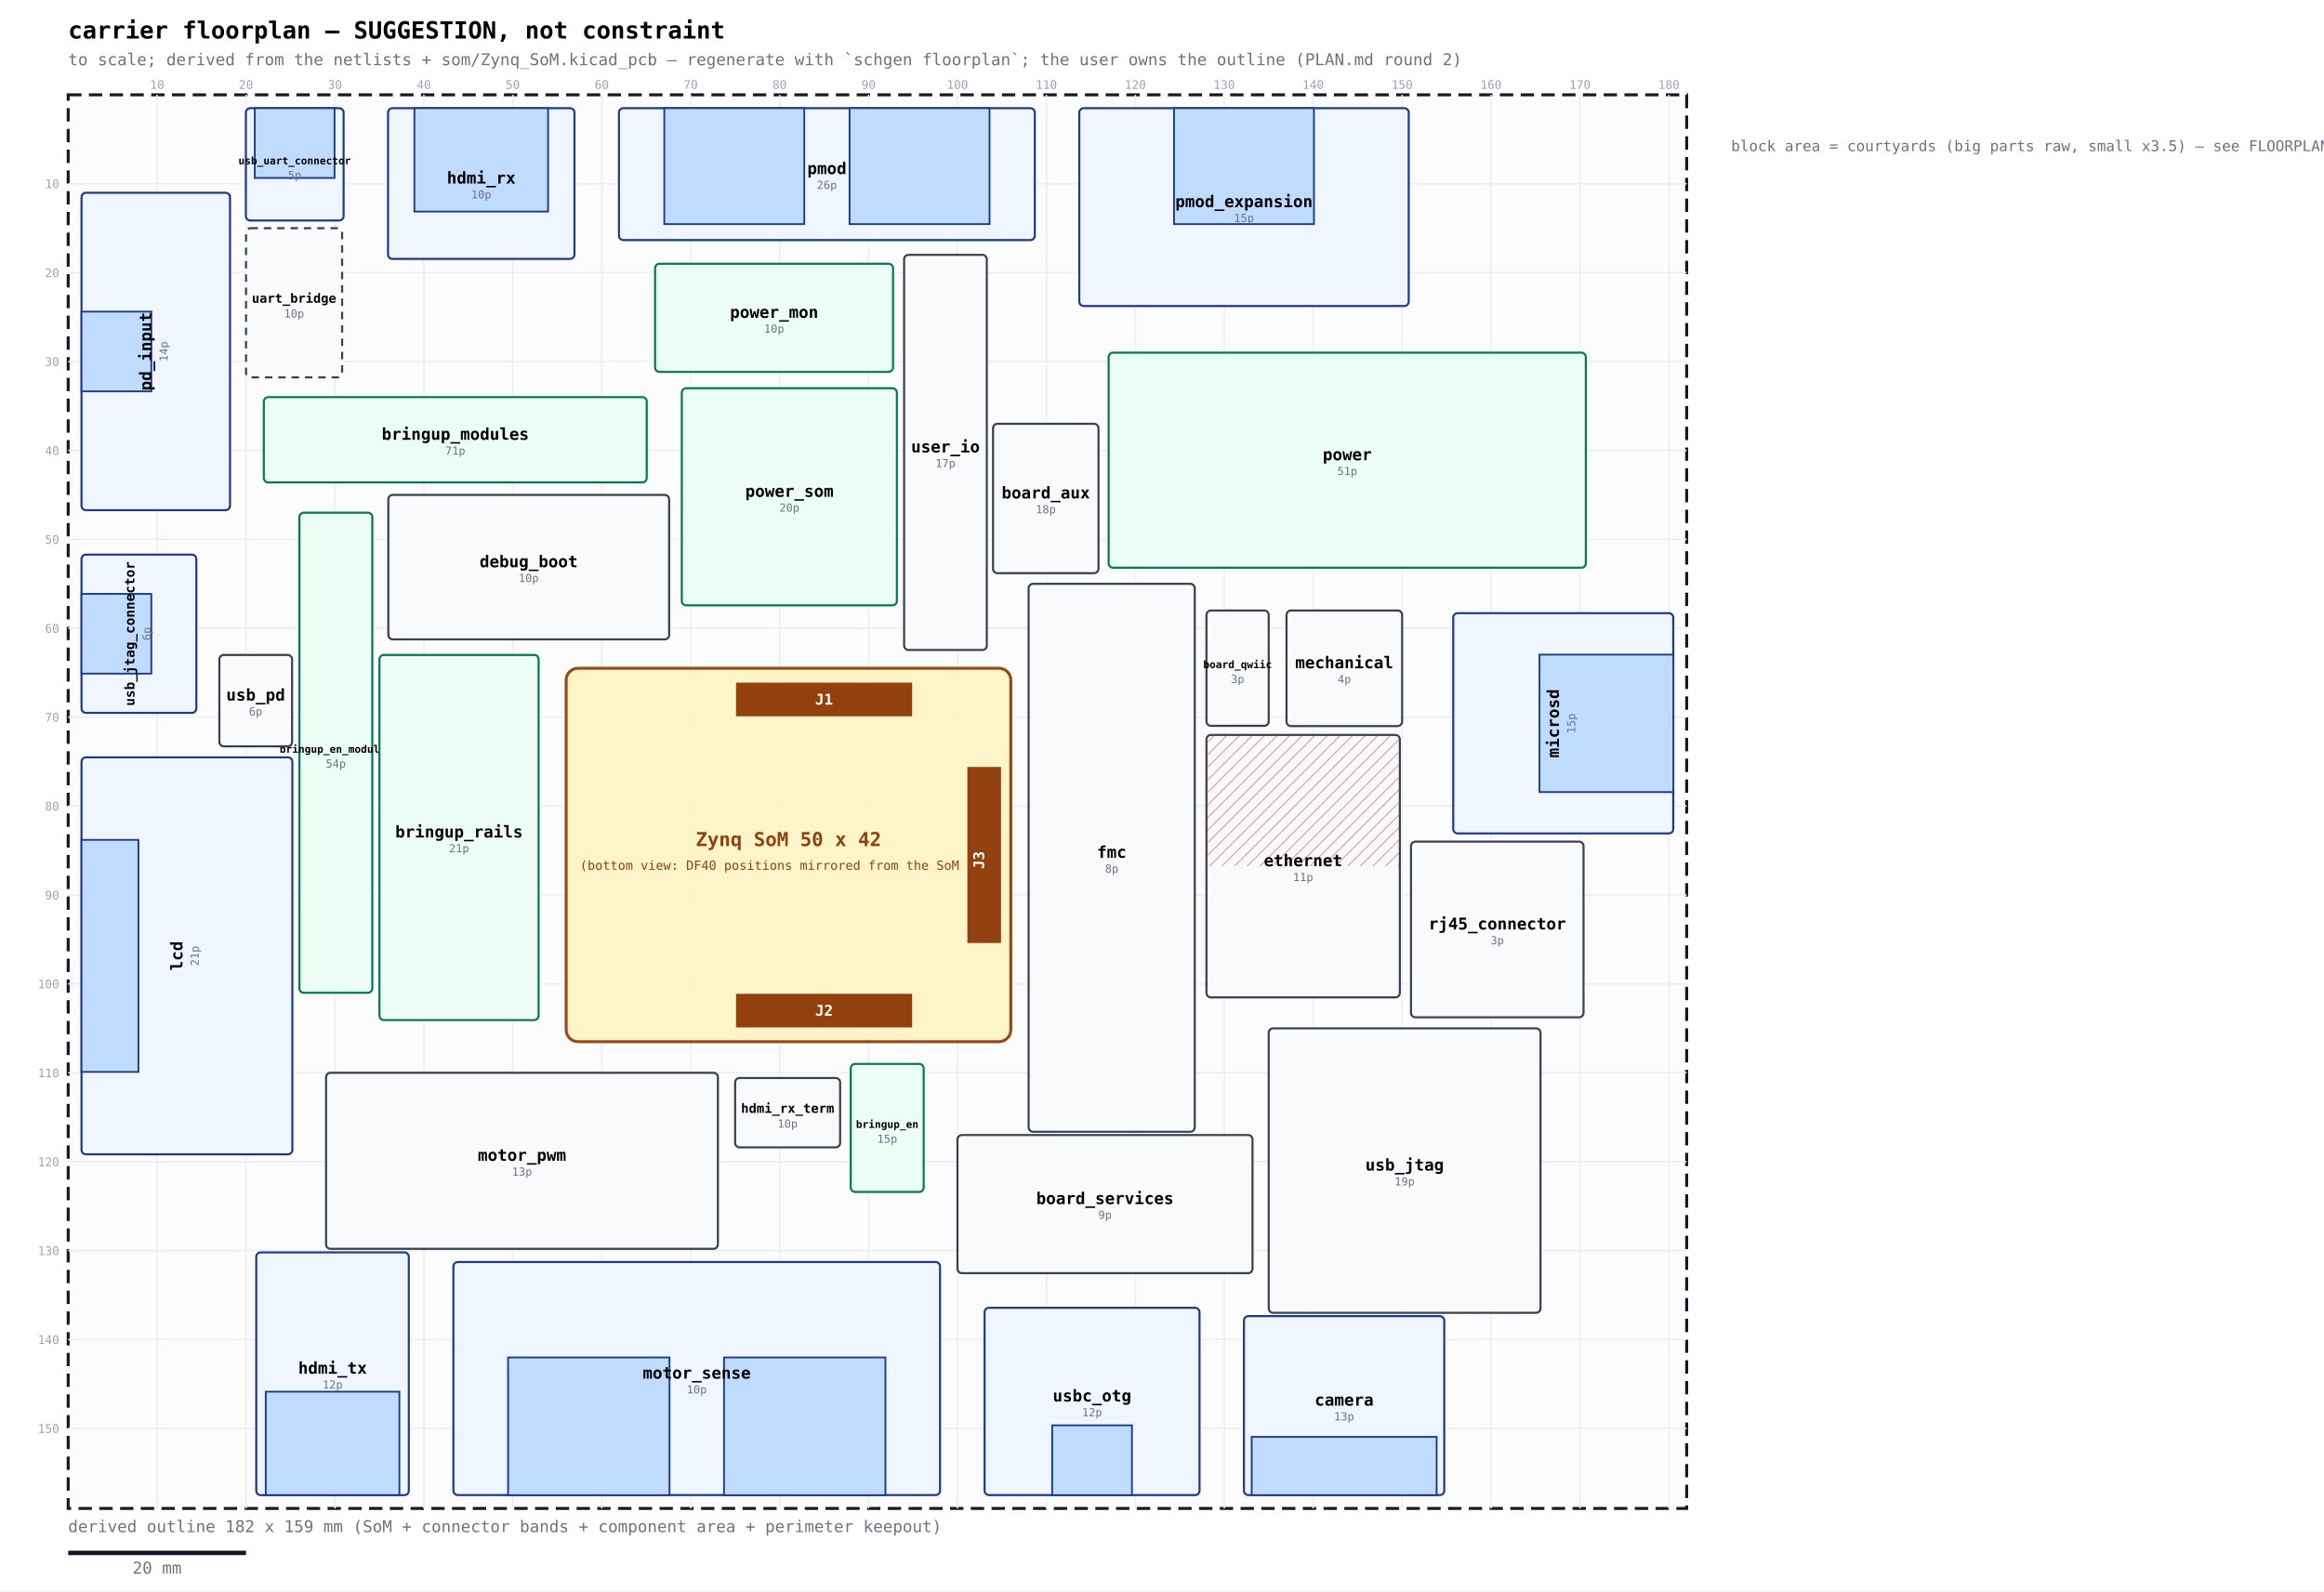
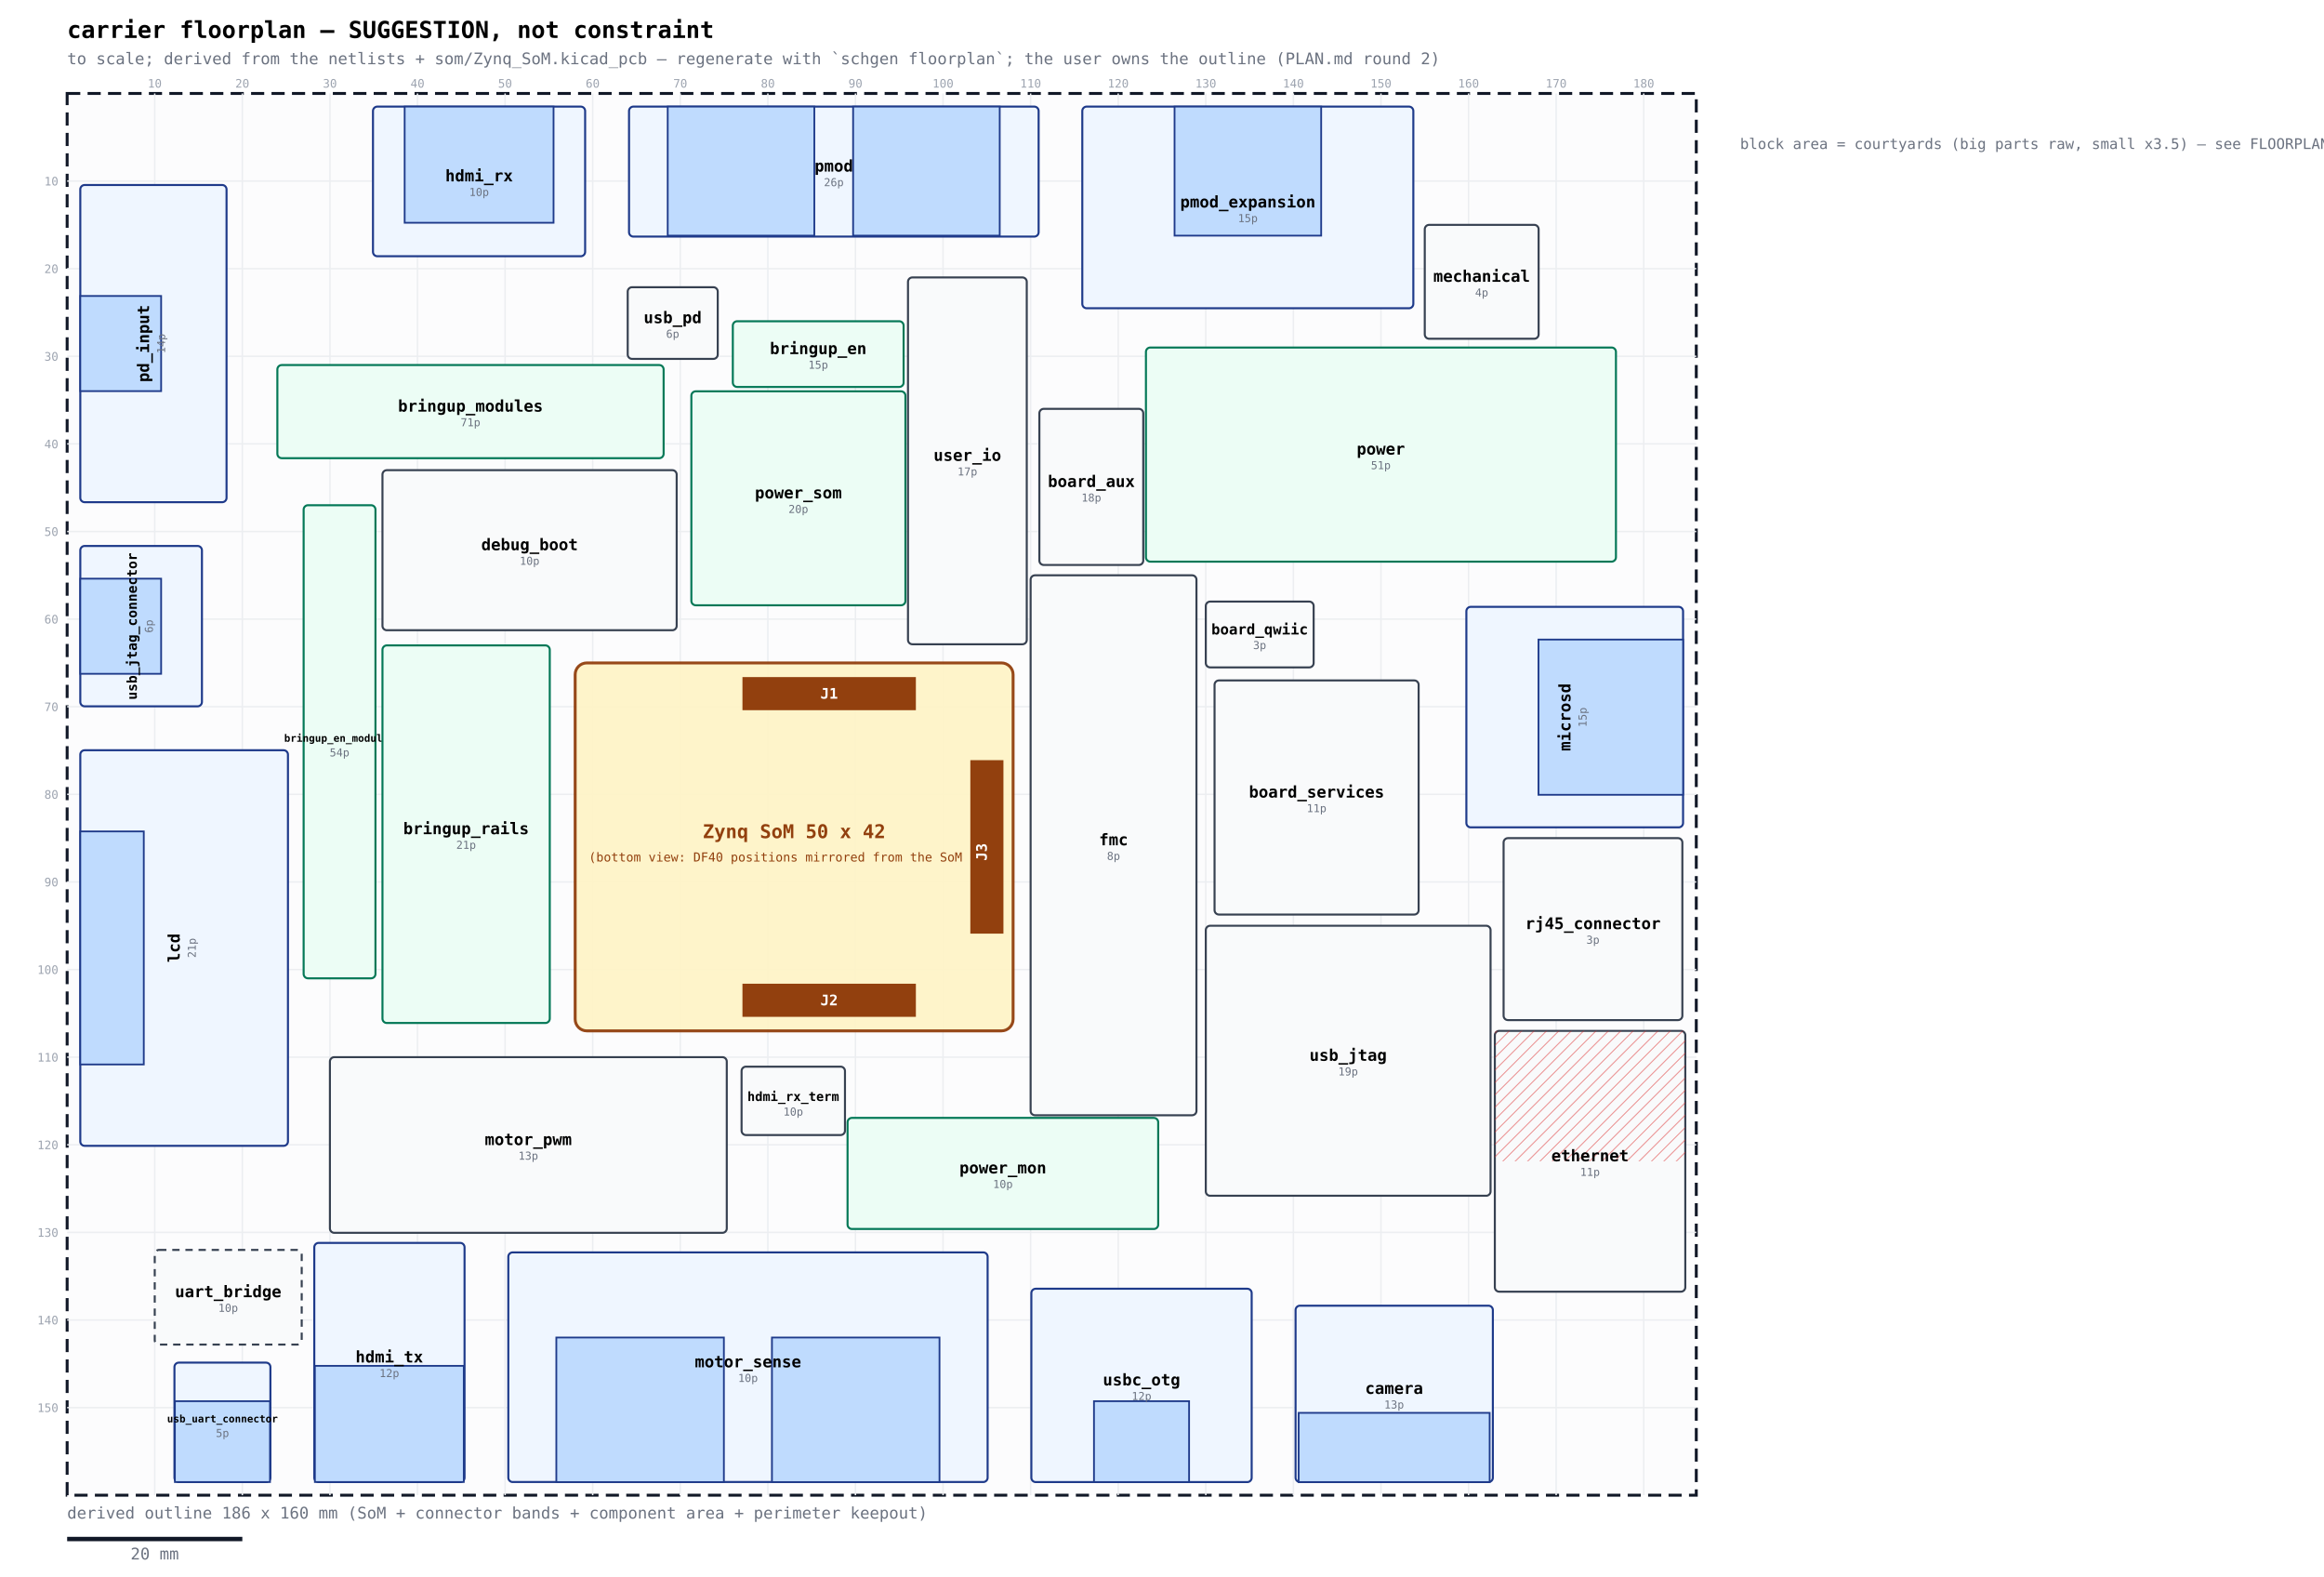
- <svg xmlns="http://www.w3.org/2000/svg" viewBox="0 0 1568 1074" font-family="ui-monospace, SFMono-Regular, Menlo, monospace" font-size="11">
+ <svg xmlns="http://www.w3.org/2000/svg" viewBox="0 0 1592 1080" font-family="ui-monospace, SFMono-Regular, Menlo, monospace" font-size="11">
  <defs>
    <pattern id="keepout" width="6" height="6" patternUnits="userSpaceOnUse" patternTransform="rotate(45)">
      <line x1="0" y1="0" x2="0" y2="6" stroke="#dc2626" stroke-width="1.2" />
    </pattern>
  </defs>
-   <rect width="1568" height="1074" fill="white" />
+   <rect width="1592" height="1080" fill="white" />
  <text x="46.0" y="26" font-size="16" font-weight="bold">carrier floorplan — SUGGESTION, not constraint</text>
  <text x="46.0" y="44" fill="#6b7280">to scale; derived from the netlists + som/Zynq_SoM.kicad_pcb — regenerate with `schgen floorplan`; the user owns the outline (PLAN.md round 2)</text>
-   <rect x="46.0" y="64.0" width="1092" height="954" fill="#fcfcfd" stroke="#111827" stroke-width="2" stroke-dasharray="9,5" />
-   <line x1="106.0" y1="64.0" x2="106.0" y2="1018.0" stroke="#eceef1" stroke-width="1" />
+   <rect x="46.0" y="64.0" width="1116" height="960" fill="#fcfcfd" stroke="#111827" stroke-width="2" stroke-dasharray="9,5" />
+   <line x1="106.0" y1="64.0" x2="106.0" y2="1024.0" stroke="#eceef1" stroke-width="1" />
  <text x="106.0" y="60.0" fill="#9ca3af" font-size="8" text-anchor="middle">10</text>
-   <line x1="166.0" y1="64.0" x2="166.0" y2="1018.0" stroke="#eceef1" stroke-width="1" />
+   <line x1="166.0" y1="64.0" x2="166.0" y2="1024.0" stroke="#eceef1" stroke-width="1" />
  <text x="166.0" y="60.0" fill="#9ca3af" font-size="8" text-anchor="middle">20</text>
-   <line x1="226.0" y1="64.0" x2="226.0" y2="1018.0" stroke="#eceef1" stroke-width="1" />
+   <line x1="226.0" y1="64.0" x2="226.0" y2="1024.0" stroke="#eceef1" stroke-width="1" />
  <text x="226.0" y="60.0" fill="#9ca3af" font-size="8" text-anchor="middle">30</text>
-   <line x1="286.0" y1="64.0" x2="286.0" y2="1018.0" stroke="#eceef1" stroke-width="1" />
+   <line x1="286.0" y1="64.0" x2="286.0" y2="1024.0" stroke="#eceef1" stroke-width="1" />
  <text x="286.0" y="60.0" fill="#9ca3af" font-size="8" text-anchor="middle">40</text>
-   <line x1="346.0" y1="64.0" x2="346.0" y2="1018.0" stroke="#eceef1" stroke-width="1" />
+   <line x1="346.0" y1="64.0" x2="346.0" y2="1024.0" stroke="#eceef1" stroke-width="1" />
  <text x="346.0" y="60.0" fill="#9ca3af" font-size="8" text-anchor="middle">50</text>
-   <line x1="406.0" y1="64.0" x2="406.0" y2="1018.0" stroke="#eceef1" stroke-width="1" />
+   <line x1="406.0" y1="64.0" x2="406.0" y2="1024.0" stroke="#eceef1" stroke-width="1" />
  <text x="406.0" y="60.0" fill="#9ca3af" font-size="8" text-anchor="middle">60</text>
-   <line x1="466.0" y1="64.0" x2="466.0" y2="1018.0" stroke="#eceef1" stroke-width="1" />
+   <line x1="466.0" y1="64.0" x2="466.0" y2="1024.0" stroke="#eceef1" stroke-width="1" />
  <text x="466.0" y="60.0" fill="#9ca3af" font-size="8" text-anchor="middle">70</text>
-   <line x1="526.0" y1="64.0" x2="526.0" y2="1018.0" stroke="#eceef1" stroke-width="1" />
+   <line x1="526.0" y1="64.0" x2="526.0" y2="1024.0" stroke="#eceef1" stroke-width="1" />
  <text x="526.0" y="60.0" fill="#9ca3af" font-size="8" text-anchor="middle">80</text>
-   <line x1="586.0" y1="64.0" x2="586.0" y2="1018.0" stroke="#eceef1" stroke-width="1" />
+   <line x1="586.0" y1="64.0" x2="586.0" y2="1024.0" stroke="#eceef1" stroke-width="1" />
  <text x="586.0" y="60.0" fill="#9ca3af" font-size="8" text-anchor="middle">90</text>
-   <line x1="646.0" y1="64.0" x2="646.0" y2="1018.0" stroke="#eceef1" stroke-width="1" />
+   <line x1="646.0" y1="64.0" x2="646.0" y2="1024.0" stroke="#eceef1" stroke-width="1" />
  <text x="646.0" y="60.0" fill="#9ca3af" font-size="8" text-anchor="middle">100</text>
-   <line x1="706.0" y1="64.0" x2="706.0" y2="1018.0" stroke="#eceef1" stroke-width="1" />
+   <line x1="706.0" y1="64.0" x2="706.0" y2="1024.0" stroke="#eceef1" stroke-width="1" />
  <text x="706.0" y="60.0" fill="#9ca3af" font-size="8" text-anchor="middle">110</text>
-   <line x1="766.0" y1="64.0" x2="766.0" y2="1018.0" stroke="#eceef1" stroke-width="1" />
+   <line x1="766.0" y1="64.0" x2="766.0" y2="1024.0" stroke="#eceef1" stroke-width="1" />
  <text x="766.0" y="60.0" fill="#9ca3af" font-size="8" text-anchor="middle">120</text>
-   <line x1="826.0" y1="64.0" x2="826.0" y2="1018.0" stroke="#eceef1" stroke-width="1" />
+   <line x1="826.0" y1="64.0" x2="826.0" y2="1024.0" stroke="#eceef1" stroke-width="1" />
  <text x="826.0" y="60.0" fill="#9ca3af" font-size="8" text-anchor="middle">130</text>
-   <line x1="886.0" y1="64.0" x2="886.0" y2="1018.0" stroke="#eceef1" stroke-width="1" />
+   <line x1="886.0" y1="64.0" x2="886.0" y2="1024.0" stroke="#eceef1" stroke-width="1" />
  <text x="886.0" y="60.0" fill="#9ca3af" font-size="8" text-anchor="middle">140</text>
-   <line x1="946.0" y1="64.0" x2="946.0" y2="1018.0" stroke="#eceef1" stroke-width="1" />
+   <line x1="946.0" y1="64.0" x2="946.0" y2="1024.0" stroke="#eceef1" stroke-width="1" />
  <text x="946.0" y="60.0" fill="#9ca3af" font-size="8" text-anchor="middle">150</text>
-   <line x1="1006.0" y1="64.0" x2="1006.0" y2="1018.0" stroke="#eceef1" stroke-width="1" />
+   <line x1="1006.0" y1="64.0" x2="1006.0" y2="1024.0" stroke="#eceef1" stroke-width="1" />
  <text x="1006.0" y="60.0" fill="#9ca3af" font-size="8" text-anchor="middle">160</text>
-   <line x1="1066.0" y1="64.0" x2="1066.0" y2="1018.0" stroke="#eceef1" stroke-width="1" />
+   <line x1="1066.0" y1="64.0" x2="1066.0" y2="1024.0" stroke="#eceef1" stroke-width="1" />
  <text x="1066.0" y="60.0" fill="#9ca3af" font-size="8" text-anchor="middle">170</text>
-   <line x1="1126.0" y1="64.0" x2="1126.0" y2="1018.0" stroke="#eceef1" stroke-width="1" />
+   <line x1="1126.0" y1="64.0" x2="1126.0" y2="1024.0" stroke="#eceef1" stroke-width="1" />
  <text x="1126.0" y="60.0" fill="#9ca3af" font-size="8" text-anchor="middle">180</text>
-   <line x1="46.0" y1="124.0" x2="1138.0" y2="124.0" stroke="#eceef1" stroke-width="1" />
+   <line x1="46.0" y1="124.0" x2="1162.0" y2="124.0" stroke="#eceef1" stroke-width="1" />
  <text x="40.0" y="127.0" fill="#9ca3af" font-size="8" text-anchor="end">10</text>
-   <line x1="46.0" y1="184.0" x2="1138.0" y2="184.0" stroke="#eceef1" stroke-width="1" />
+   <line x1="46.0" y1="184.0" x2="1162.0" y2="184.0" stroke="#eceef1" stroke-width="1" />
  <text x="40.0" y="187.0" fill="#9ca3af" font-size="8" text-anchor="end">20</text>
-   <line x1="46.0" y1="244.0" x2="1138.0" y2="244.0" stroke="#eceef1" stroke-width="1" />
+   <line x1="46.0" y1="244.0" x2="1162.0" y2="244.0" stroke="#eceef1" stroke-width="1" />
  <text x="40.0" y="247.0" fill="#9ca3af" font-size="8" text-anchor="end">30</text>
-   <line x1="46.0" y1="304.0" x2="1138.0" y2="304.0" stroke="#eceef1" stroke-width="1" />
+   <line x1="46.0" y1="304.0" x2="1162.0" y2="304.0" stroke="#eceef1" stroke-width="1" />
  <text x="40.0" y="307.0" fill="#9ca3af" font-size="8" text-anchor="end">40</text>
-   <line x1="46.0" y1="364.0" x2="1138.0" y2="364.0" stroke="#eceef1" stroke-width="1" />
+   <line x1="46.0" y1="364.0" x2="1162.0" y2="364.0" stroke="#eceef1" stroke-width="1" />
  <text x="40.0" y="367.0" fill="#9ca3af" font-size="8" text-anchor="end">50</text>
-   <line x1="46.0" y1="424.0" x2="1138.0" y2="424.0" stroke="#eceef1" stroke-width="1" />
+   <line x1="46.0" y1="424.0" x2="1162.0" y2="424.0" stroke="#eceef1" stroke-width="1" />
  <text x="40.0" y="427.0" fill="#9ca3af" font-size="8" text-anchor="end">60</text>
-   <line x1="46.0" y1="484.0" x2="1138.0" y2="484.0" stroke="#eceef1" stroke-width="1" />
+   <line x1="46.0" y1="484.0" x2="1162.0" y2="484.0" stroke="#eceef1" stroke-width="1" />
  <text x="40.0" y="487.0" fill="#9ca3af" font-size="8" text-anchor="end">70</text>
-   <line x1="46.0" y1="544.0" x2="1138.0" y2="544.0" stroke="#eceef1" stroke-width="1" />
+   <line x1="46.0" y1="544.0" x2="1162.0" y2="544.0" stroke="#eceef1" stroke-width="1" />
  <text x="40.0" y="547.0" fill="#9ca3af" font-size="8" text-anchor="end">80</text>
-   <line x1="46.0" y1="604.0" x2="1138.0" y2="604.0" stroke="#eceef1" stroke-width="1" />
+   <line x1="46.0" y1="604.0" x2="1162.0" y2="604.0" stroke="#eceef1" stroke-width="1" />
  <text x="40.0" y="607.0" fill="#9ca3af" font-size="8" text-anchor="end">90</text>
-   <line x1="46.0" y1="664.0" x2="1138.0" y2="664.0" stroke="#eceef1" stroke-width="1" />
+   <line x1="46.0" y1="664.0" x2="1162.0" y2="664.0" stroke="#eceef1" stroke-width="1" />
  <text x="40.0" y="667.0" fill="#9ca3af" font-size="8" text-anchor="end">100</text>
-   <line x1="46.0" y1="724.0" x2="1138.0" y2="724.0" stroke="#eceef1" stroke-width="1" />
+   <line x1="46.0" y1="724.0" x2="1162.0" y2="724.0" stroke="#eceef1" stroke-width="1" />
  <text x="40.0" y="727.0" fill="#9ca3af" font-size="8" text-anchor="end">110</text>
-   <line x1="46.0" y1="784.0" x2="1138.0" y2="784.0" stroke="#eceef1" stroke-width="1" />
+   <line x1="46.0" y1="784.0" x2="1162.0" y2="784.0" stroke="#eceef1" stroke-width="1" />
  <text x="40.0" y="787.0" fill="#9ca3af" font-size="8" text-anchor="end">120</text>
-   <line x1="46.0" y1="844.0" x2="1138.0" y2="844.0" stroke="#eceef1" stroke-width="1" />
+   <line x1="46.0" y1="844.0" x2="1162.0" y2="844.0" stroke="#eceef1" stroke-width="1" />
  <text x="40.0" y="847.0" fill="#9ca3af" font-size="8" text-anchor="end">130</text>
-   <line x1="46.0" y1="904.0" x2="1138.0" y2="904.0" stroke="#eceef1" stroke-width="1" />
+   <line x1="46.0" y1="904.0" x2="1162.0" y2="904.0" stroke="#eceef1" stroke-width="1" />
  <text x="40.0" y="907.0" fill="#9ca3af" font-size="8" text-anchor="end">140</text>
-   <line x1="46.0" y1="964.0" x2="1138.0" y2="964.0" stroke="#eceef1" stroke-width="1" />
+   <line x1="46.0" y1="964.0" x2="1162.0" y2="964.0" stroke="#eceef1" stroke-width="1" />
  <text x="40.0" y="967.0" fill="#9ca3af" font-size="8" text-anchor="end">150</text>
-   <text x="46.0" y="1034.0" fill="#6b7280">derived outline 182 x 159 mm (SoM + connector bands + component area + perimeter keepout)</text>
-   <rect x="670.0" y="286.0" width="71.16" height="100.824" rx="3" fill="#f9fafb" stroke="#374151" stroke-width="1.4" />
-   <text x="705.6" y="336.4" text-anchor="middle" font-size="11.0" font-weight="bold">board_aux</text>
-   <text x="705.6" y="346.4" text-anchor="middle" font-size="7.5" fill="#6b7280">18p</text>
-   <rect x="814.0" y="412.0" width="41.999" height="77.845" rx="3" fill="#f9fafb" stroke="#374151" stroke-width="1.4" />
-   <text x="835.0" y="450.9" text-anchor="middle" font-size="7.0" font-weight="bold">board_qwiic</text>
-   <text x="835.0" y="460.9" text-anchor="middle" font-size="7.5" fill="#6b7280">3p</text>
-   <rect x="646.0" y="766.0" width="199.08" height="93.222" rx="3" fill="#f9fafb" stroke="#374151" stroke-width="1.4" />
-   <text x="745.5" y="812.6" text-anchor="middle" font-size="11.0" font-weight="bold">board_services</text>
-   <text x="745.5" y="822.6" text-anchor="middle" font-size="7.5" fill="#6b7280">9p</text>
-   <rect x="574.0" y="718.0" width="49.2" height="86.4" rx="3" fill="#ecfdf5" stroke="#047857" stroke-width="1.4" />
-   <text x="598.6" y="761.2" text-anchor="middle" font-size="7.0" font-weight="bold">bringup_en</text>
-   <text x="598.6" y="771.2" text-anchor="middle" font-size="7.5" fill="#6b7280">15p</text>
-   <rect x="202.0" y="346.0" width="49.2" height="324" rx="3" fill="#ecfdf5" stroke="#047857" stroke-width="1.4" />
-   <text x="226.6" y="508.0" text-anchor="middle" font-size="7.0" font-weight="bold">bringup_en_modules</text>
-   <text x="226.6" y="518.0" text-anchor="middle" font-size="7.5" fill="#6b7280">54p</text>
-   <rect x="178.0" y="268.0" width="258.36" height="57.576" rx="3" fill="#ecfdf5" stroke="#047857" stroke-width="1.4" />
-   <text x="307.2" y="296.8" text-anchor="middle" font-size="11.0" font-weight="bold">bringup_modules</text>
-   <text x="307.2" y="306.8" text-anchor="middle" font-size="7.5" fill="#6b7280">71p</text>
-   <rect x="256.0" y="442.0" width="107.4" height="246.444" rx="3" fill="#ecfdf5" stroke="#047857" stroke-width="1.4" />
-   <text x="309.7" y="565.2" text-anchor="middle" font-size="11.0" font-weight="bold">bringup_rails</text>
-   <text x="309.7" y="575.2" text-anchor="middle" font-size="7.5" fill="#6b7280">21p</text>
-   <rect x="839.3" y="888.2" width="135.149" height="120.781" rx="3" fill="#eff6ff" stroke="#1e3a8a" stroke-width="1.4" />
-   <rect x="844.5" y="969.7" width="124.8" height="39.3" fill="#bfdbfe" stroke="#1e3a8a" stroke-width="1.2" />
-   <text x="906.9" y="948.6" text-anchor="middle" font-size="11.0" font-weight="bold">camera</text>
-   <text x="906.9" y="958.6" text-anchor="middle" font-size="7.5" fill="#6b7280">13p</text>
-   <rect x="262.0" y="334.0" width="189.48" height="97.5" rx="3" fill="#f9fafb" stroke="#374151" stroke-width="1.4" />
-   <text x="356.7" y="382.8" text-anchor="middle" font-size="11.0" font-weight="bold">debug_boot</text>
-   <text x="356.7" y="392.8" text-anchor="middle" font-size="7.5" fill="#6b7280">10p</text>
-   <rect x="814.0" y="496.0" width="130.47" height="177.106" rx="3" fill="#f9fafb" stroke="#374151" stroke-width="1.4" />
-   <rect x="814" y="496" width="130.47" height="88.553" fill="url(#keepout)" opacity="0.5" />
-   <text x="879.2" y="584.6" text-anchor="middle" font-size="11.0" font-weight="bold">ethernet</text>
-   <text x="879.2" y="594.6" text-anchor="middle" font-size="7.5" fill="#6b7280">11p</text>
-   <rect x="694.0" y="394.0" width="112.11" height="369.78" rx="3" fill="#f9fafb" stroke="#374151" stroke-width="1.4" />
-   <text x="750.1" y="578.9" text-anchor="middle" font-size="11.0" font-weight="bold">fmc</text>
-   <text x="750.1" y="588.9" text-anchor="middle" font-size="7.5" fill="#6b7280">8p</text>
-   <rect x="261.8" y="73.0" width="125.787" height="101.746" rx="3" fill="#eff6ff" stroke="#1e3a8a" stroke-width="1.4" />
-   <rect x="279.6" y="73.0" width="90.18" height="69.78" fill="#bfdbfe" stroke="#1e3a8a" stroke-width="1.2" />
-   <text x="324.7" y="123.9" text-anchor="middle" font-size="11.0" font-weight="bold">hdmi_rx</text>
-   <text x="324.7" y="133.9" text-anchor="middle" font-size="7.5" fill="#6b7280">10p</text>
-   <rect x="496.0" y="727.5" width="70.83" height="46.83" rx="3" fill="#f9fafb" stroke="#374151" stroke-width="1.4" />
-   <text x="531.4" y="751.0" text-anchor="middle" font-size="8.7" font-weight="bold">hdmi_rx_term</text>
-   <text x="531.4" y="761.0" text-anchor="middle" font-size="7.5" fill="#6b7280">10p</text>
-   <rect x="172.9" y="845.2" width="102.928" height="163.816" rx="3" fill="#eff6ff" stroke="#1e3a8a" stroke-width="1.4" />
-   <rect x="179.3" y="939.2" width="90.18" height="69.78" fill="#bfdbfe" stroke="#1e3a8a" stroke-width="1.2" />
-   <text x="224.4" y="927.1" text-anchor="middle" font-size="11.0" font-weight="bold">hdmi_tx</text>
-   <text x="224.4" y="937.1" text-anchor="middle" font-size="7.5" fill="#6b7280">12p</text>
-   <rect x="55.0" y="511.1" width="142.26" height="267.93" rx="3" fill="#eff6ff" stroke="#1e3a8a" stroke-width="1.4" />
-   <rect x="55.0" y="566.8" width="38.4" height="156.6" fill="#bfdbfe" stroke="#1e3a8a" stroke-width="1.2" />
-   <text x="123.1" y="645.1" text-anchor="middle" font-size="11.0" font-weight="bold" transform="rotate(-90 123.1 645.1)">lcd</text>
-   <text x="134.1" y="645.1" text-anchor="middle" font-size="7.5" fill="#6b7280" transform="rotate(-90 134.1 645.1)">21p</text>
-   <rect x="868.0" y="412.0" width="78" height="78" rx="3" fill="#f9fafb" stroke="#374151" stroke-width="1.4" />
-   <text x="907.0" y="451.0" text-anchor="middle" font-size="11.0" font-weight="bold">mechanical</text>
-   <text x="907.0" y="461.0" text-anchor="middle" font-size="7.5" fill="#6b7280">4p</text>
-   <rect x="980.5" y="413.8" width="148.45" height="148.646" rx="3" fill="#eff6ff" stroke="#1e3a8a" stroke-width="1.4" />
-   <rect x="1038.7" y="441.8" width="90.3" height="92.76" fill="#bfdbfe" stroke="#1e3a8a" stroke-width="1.2" />
-   <text x="1051.8" y="488.2" text-anchor="middle" font-size="11.0" font-weight="bold" transform="rotate(-90 1051.8 488.2)">microsd</text>
-   <text x="1062.8" y="488.2" text-anchor="middle" font-size="7.5" fill="#6b7280" transform="rotate(-90 1062.8 488.2)">15p</text>
-   <rect x="220.0" y="724.0" width="264.361" height="118.8" rx="3" fill="#f9fafb" stroke="#374151" stroke-width="1.4" />
-   <text x="352.2" y="783.4" text-anchor="middle" font-size="11.0" font-weight="bold">motor_pwm</text>
-   <text x="352.2" y="793.4" text-anchor="middle" font-size="7.5" fill="#6b7280">13p</text>
-   <rect x="305.9" y="851.7" width="328.351" height="157.272" rx="3" fill="#eff6ff" stroke="#1e3a8a" stroke-width="1.4" />
-   <rect x="342.8" y="916.1" width="108.9" height="92.94" fill="#bfdbfe" stroke="#1e3a8a" stroke-width="1.2" />
-   <rect x="488.5" y="916.1" width="108.9" height="92.94" fill="#bfdbfe" stroke="#1e3a8a" stroke-width="1.2" />
-   <text x="470.1" y="930.4" text-anchor="middle" font-size="11.0" font-weight="bold">motor_sense</text>
-   <text x="470.1" y="940.4" text-anchor="middle" font-size="7.5" fill="#6b7280">10p</text>
-   <rect x="55.0" y="130.1" width="100.189" height="214.207" rx="3" fill="#eff6ff" stroke="#1e3a8a" stroke-width="1.4" />
-   <rect x="55.0" y="210.3" width="47.1" height="53.82" fill="#bfdbfe" stroke="#1e3a8a" stroke-width="1.2" />
-   <text x="102.1" y="237.2" text-anchor="middle" font-size="11.0" font-weight="bold" transform="rotate(-90 102.1 237.2)">pd_input</text>
-   <text x="113.1" y="237.2" text-anchor="middle" font-size="7.5" fill="#6b7280" transform="rotate(-90 113.1 237.2)">14p</text>
-   <rect x="417.6" y="73.0" width="280.59" height="89.034" rx="3" fill="#eff6ff" stroke="#1e3a8a" stroke-width="1.4" />
-   <rect x="448.2" y="73.0" width="94.44" height="78.24" fill="#bfdbfe" stroke="#1e3a8a" stroke-width="1.2" />
-   <rect x="573.2" y="73.0" width="94.44" height="78.24" fill="#bfdbfe" stroke="#1e3a8a" stroke-width="1.2" />
-   <text x="557.9" y="117.5" text-anchor="middle" font-size="11.0" font-weight="bold">pmod</text>
-   <text x="557.9" y="127.5" text-anchor="middle" font-size="7.5" fill="#6b7280">26p</text>
-   <rect x="728.2" y="73.0" width="222.27" height="133.518" rx="3" fill="#eff6ff" stroke="#1e3a8a" stroke-width="1.4" />
-   <rect x="792.1" y="73.0" width="94.44" height="78.24" fill="#bfdbfe" stroke="#1e3a8a" stroke-width="1.2" />
-   <text x="839.3" y="139.8" text-anchor="middle" font-size="11.0" font-weight="bold">pmod_expansion</text>
-   <text x="839.3" y="149.8" text-anchor="middle" font-size="7.5" fill="#6b7280">15p</text>
-   <rect x="748.0" y="238.0" width="321.962" height="145.139" rx="3" fill="#ecfdf5" stroke="#047857" stroke-width="1.4" />
-   <text x="909.0" y="310.6" text-anchor="middle" font-size="11.0" font-weight="bold">power</text>
-   <text x="909.0" y="320.6" text-anchor="middle" font-size="7.5" fill="#6b7280">51p</text>
-   <rect x="442.0" y="178.0" width="160.539" height="72.981" rx="3" fill="#ecfdf5" stroke="#047857" stroke-width="1.4" />
-   <text x="522.3" y="214.5" text-anchor="middle" font-size="11.0" font-weight="bold">power_mon</text>
-   <text x="522.3" y="224.5" text-anchor="middle" font-size="7.5" fill="#6b7280">10p</text>
-   <rect x="460.0" y="262.0" width="145.139" height="146.521" rx="3" fill="#ecfdf5" stroke="#047857" stroke-width="1.4" />
-   <text x="532.6" y="335.3" text-anchor="middle" font-size="11.0" font-weight="bold">power_som</text>
-   <text x="532.6" y="345.3" text-anchor="middle" font-size="7.5" fill="#6b7280">20p</text>
-   <rect x="952.0" y="568.0" width="116.4" height="118.56" rx="3" fill="#f9fafb" stroke="#374151" stroke-width="1.4" />
-   <text x="1010.2" y="627.3" text-anchor="middle" font-size="11.0" font-weight="bold">rj45_connector</text>
-   <text x="1010.2" y="637.3" text-anchor="middle" font-size="7.5" fill="#6b7280">3p</text>
-   <rect x="166.0" y="154.0" width="64.83" height="100.68" rx="3" fill="#f9fafb" stroke="#374151" stroke-width="1.4" stroke-dasharray="5,4" />
-   <text x="198.4" y="204.3" text-anchor="middle" font-size="8.6" font-weight="bold">uart_bridge</text>
-   <text x="198.4" y="214.3" text-anchor="middle" font-size="7.5" fill="#6b7280">10p</text>
-   <rect x="856.0" y="694.0" width="183.391" height="191.976" rx="3" fill="#f9fafb" stroke="#374151" stroke-width="1.4" />
-   <text x="947.7" y="790.0" text-anchor="middle" font-size="11.0" font-weight="bold">usb_jtag</text>
-   <text x="947.7" y="800.0" text-anchor="middle" font-size="7.5" fill="#6b7280">19p</text>
-   <rect x="55.0" y="374.3" width="77.473" height="106.801" rx="3" fill="#eff6ff" stroke="#1e3a8a" stroke-width="1.4" />
-   <rect x="55.0" y="400.8" width="47.1" height="53.82" fill="#bfdbfe" stroke="#1e3a8a" stroke-width="1.2" />
-   <text x="90.7" y="427.7" text-anchor="middle" font-size="9.0" font-weight="bold" transform="rotate(-90 90.7 427.7)">usb_jtag_connector</text>
-   <text x="101.7" y="427.7" text-anchor="middle" font-size="7.5" fill="#6b7280" transform="rotate(-90 101.7 427.7)">6p</text>
-   <rect x="148.0" y="442.0" width="49.08" height="61.68" rx="3" fill="#f9fafb" stroke="#374151" stroke-width="1.4" />
-   <text x="172.5" y="472.8" text-anchor="middle" font-size="11.0" font-weight="bold">usb_pd</text>
-   <text x="172.5" y="482.8" text-anchor="middle" font-size="7.5" fill="#6b7280">6p</text>
-   <rect x="165.9" y="73.0" width="65.929" height="75.805" rx="3" fill="#eff6ff" stroke="#1e3a8a" stroke-width="1.4" />
-   <rect x="171.9" y="73.0" width="53.82" height="47.1" fill="#bfdbfe" stroke="#1e3a8a" stroke-width="1.2" />
-   <text x="198.8" y="110.9" text-anchor="middle" font-size="7.0" font-weight="bold">usb_uart_connector</text>
-   <text x="198.8" y="120.9" text-anchor="middle" font-size="7.5" fill="#6b7280">5p</text>
-   <rect x="664.3" y="882.6" width="145.009" height="126.409" rx="3" fill="#eff6ff" stroke="#1e3a8a" stroke-width="1.4" />
-   <rect x="709.9" y="961.9" width="53.82" height="47.1" fill="#bfdbfe" stroke="#1e3a8a" stroke-width="1.2" />
-   <text x="736.8" y="945.8" text-anchor="middle" font-size="11.0" font-weight="bold">usbc_otg</text>
-   <text x="736.8" y="955.8" text-anchor="middle" font-size="7.5" fill="#6b7280">12p</text>
-   <rect x="610.0" y="172.0" width="55.8" height="266.64" rx="3" fill="#f9fafb" stroke="#374151" stroke-width="1.4" />
-   <text x="637.9" y="305.3" text-anchor="middle" font-size="11.0" font-weight="bold">user_io</text>
-   <text x="637.9" y="315.3" text-anchor="middle" font-size="7.5" fill="#6b7280">17p</text>
-   <rect x="382.0" y="451.0" width="300" height="252" rx="8" fill="#fef3c7" stroke="#92400e" stroke-width="2" opacity="0.95" />
-   <text x="532" y="571" text-anchor="middle" font-size="13" font-weight="bold" fill="#92400e">Zynq SoM 50 x 42</text>
-   <text x="532" y="587" text-anchor="middle" font-size="8.5" fill="#92400e">(bottom view: DF40 positions mirrored from the SoM PCB)</text>
-   <rect x="496.6" y="460.7" width="118.8" height="22.68" fill="#92400e" />
-   <text x="556.0" y="475.5" text-anchor="middle" font-size="10" font-weight="bold" fill="white">J1</text>
-   <rect x="496.6" y="670.7" width="118.8" height="22.68" fill="#92400e" />
-   <text x="556.0" y="685.5" text-anchor="middle" font-size="10" font-weight="bold" fill="white">J2</text>
-   <rect x="652.7" y="517.6" width="22.68" height="118.8" fill="#92400e" />
-   <text x="664.0" y="580.5" text-anchor="middle" font-size="10" font-weight="bold" fill="white" transform="rotate(-90 664.0 580.5)">J3</text>
-   <line x1="46.0" y1="1048.0" x2="166.0" y2="1048.0" stroke="#111827" stroke-width="3" />
-   <text x="106.0" y="1062.0" text-anchor="middle" fill="#6b7280">20 mm</text>
-   <text x="1168" y="102" fill="#6b7280" font-size="10">block area = courtyards (big parts raw, small x3.5) — see FLOORPLAN.md</text>
+   <text x="46.0" y="1040.0" fill="#6b7280">derived outline 186 x 160 mm (SoM + connector bands + component area + perimeter keepout)</text>
+   <rect x="712.0" y="280.0" width="71.16" height="106.92" rx="3" fill="#f9fafb" stroke="#374151" stroke-width="1.4" />
+   <text x="747.6" y="333.5" text-anchor="middle" font-size="11.0" font-weight="bold">board_aux</text>
+   <text x="747.6" y="343.5" text-anchor="middle" font-size="7.5" fill="#6b7280">18p</text>
+   <rect x="826.0" y="412.0" width="73.885" height="45.061" rx="3" fill="#f9fafb" stroke="#374151" stroke-width="1.4" />
+   <text x="862.9" y="434.5" text-anchor="middle" font-size="10.0" font-weight="bold">board_qwiic</text>
+   <text x="862.9" y="444.5" text-anchor="middle" font-size="7.5" fill="#6b7280">3p</text>
+   <rect x="832.0" y="466.0" width="139.8" height="160.32" rx="3" fill="#f9fafb" stroke="#374151" stroke-width="1.4" />
+   <text x="901.9" y="546.2" text-anchor="middle" font-size="11.0" font-weight="bold">board_services</text>
+   <text x="901.9" y="556.2" text-anchor="middle" font-size="7.5" fill="#6b7280">11p</text>
+   <rect x="502.0" y="220.0" width="117" height="45" rx="3" fill="#ecfdf5" stroke="#047857" stroke-width="1.4" />
+   <text x="560.5" y="242.5" text-anchor="middle" font-size="11.0" font-weight="bold">bringup_en</text>
+   <text x="560.5" y="252.5" text-anchor="middle" font-size="7.5" fill="#6b7280">15p</text>
+   <rect x="208.0" y="346.0" width="49.2" height="324" rx="3" fill="#ecfdf5" stroke="#047857" stroke-width="1.4" />
+   <text x="232.6" y="508.0" text-anchor="middle" font-size="7.0" font-weight="bold">bringup_en_modules</text>
+   <text x="232.6" y="518.0" text-anchor="middle" font-size="7.5" fill="#6b7280">54p</text>
+   <rect x="190.0" y="250.0" width="264.6" height="63.78" rx="3" fill="#ecfdf5" stroke="#047857" stroke-width="1.4" />
+   <text x="322.3" y="281.9" text-anchor="middle" font-size="11.0" font-weight="bold">bringup_modules</text>
+   <text x="322.3" y="291.9" text-anchor="middle" font-size="7.5" fill="#6b7280">71p</text>
+   <rect x="262.0" y="442.0" width="114.6" height="258.6" rx="3" fill="#ecfdf5" stroke="#047857" stroke-width="1.4" />
+   <text x="319.3" y="571.3" text-anchor="middle" font-size="11.0" font-weight="bold">bringup_rails</text>
+   <text x="319.3" y="581.3" text-anchor="middle" font-size="7.5" fill="#6b7280">21p</text>
+   <rect x="887.5" y="894.2" width="135.149" height="120.781" rx="3" fill="#eff6ff" stroke="#1e3a8a" stroke-width="1.4" />
+   <rect x="889.6" y="967.6" width="130.86" height="47.4" fill="#bfdbfe" stroke="#1e3a8a" stroke-width="1.2" />
+   <text x="955.0" y="954.6" text-anchor="middle" font-size="11.0" font-weight="bold">camera</text>
+   <text x="955.0" y="964.6" text-anchor="middle" font-size="7.5" fill="#6b7280">13p</text>
+   <rect x="262.0" y="322.0" width="201.54" height="109.62" rx="3" fill="#f9fafb" stroke="#374151" stroke-width="1.4" />
+   <text x="362.8" y="376.8" text-anchor="middle" font-size="11.0" font-weight="bold">debug_boot</text>
+   <text x="362.8" y="386.8" text-anchor="middle" font-size="7.5" fill="#6b7280">10p</text>
+   <rect x="1024.0" y="706.0" width="130.47" height="178.606" rx="3" fill="#f9fafb" stroke="#374151" stroke-width="1.4" />
+   <rect x="1024" y="706" width="130.47" height="89.303" fill="url(#keepout)" opacity="0.5" />
+   <text x="1089.2" y="795.3" text-anchor="middle" font-size="11.0" font-weight="bold">ethernet</text>
+   <text x="1089.2" y="805.3" text-anchor="middle" font-size="7.5" fill="#6b7280">11p</text>
+   <rect x="706.0" y="394.0" width="113.61" height="369.78" rx="3" fill="#f9fafb" stroke="#374151" stroke-width="1.4" />
+   <text x="762.8" y="578.9" text-anchor="middle" font-size="11.0" font-weight="bold">fmc</text>
+   <text x="762.8" y="588.9" text-anchor="middle" font-size="7.5" fill="#6b7280">8p</text>
+   <rect x="255.5" y="73.0" width="145.335" height="102.496" rx="3" fill="#eff6ff" stroke="#1e3a8a" stroke-width="1.4" />
+   <rect x="277.2" y="73.0" width="102" height="79.56" fill="#bfdbfe" stroke="#1e3a8a" stroke-width="1.2" />
+   <text x="328.2" y="124.2" text-anchor="middle" font-size="11.0" font-weight="bold">hdmi_rx</text>
+   <text x="328.2" y="134.2" text-anchor="middle" font-size="7.5" fill="#6b7280">10p</text>
+   <rect x="508.0" y="730.5" width="70.83" height="46.83" rx="3" fill="#f9fafb" stroke="#374151" stroke-width="1.4" />
+   <text x="543.4" y="754.0" text-anchor="middle" font-size="8.7" font-weight="bold">hdmi_rx_term</text>
+   <text x="543.4" y="764.0" text-anchor="middle" font-size="7.5" fill="#6b7280">10p</text>
+   <rect x="215.3" y="851.2" width="102.928" height="163.816" rx="3" fill="#eff6ff" stroke="#1e3a8a" stroke-width="1.4" />
+   <rect x="215.7" y="935.4" width="102" height="79.56" fill="#bfdbfe" stroke="#1e3a8a" stroke-width="1.2" />
+   <text x="266.7" y="933.1" text-anchor="middle" font-size="11.0" font-weight="bold">hdmi_tx</text>
+   <text x="266.7" y="943.1" text-anchor="middle" font-size="7.5" fill="#6b7280">12p</text>
+   <rect x="55.0" y="513.8" width="142.26" height="270.93" rx="3" fill="#eff6ff" stroke="#1e3a8a" stroke-width="1.4" />
+   <rect x="55.0" y="569.4" width="43.5" height="159.6" fill="#bfdbfe" stroke="#1e3a8a" stroke-width="1.2" />
+   <text x="123.1" y="649.2" text-anchor="middle" font-size="11.0" font-weight="bold" transform="rotate(-90 123.1 649.2)">lcd</text>
+   <text x="134.1" y="649.2" text-anchor="middle" font-size="7.5" fill="#6b7280" transform="rotate(-90 134.1 649.2)">21p</text>
+   <rect x="976.0" y="154.0" width="78" height="78" rx="3" fill="#f9fafb" stroke="#374151" stroke-width="1.4" />
+   <text x="1015.0" y="193.0" text-anchor="middle" font-size="11.0" font-weight="bold">mechanical</text>
+   <text x="1015.0" y="203.0" text-anchor="middle" font-size="7.5" fill="#6b7280">4p</text>
+   <rect x="1004.5" y="415.6" width="148.45" height="151.02" rx="3" fill="#eff6ff" stroke="#1e3a8a" stroke-width="1.4" />
+   <rect x="1053.9" y="438.0" width="99.06" height="106.32" fill="#bfdbfe" stroke="#1e3a8a" stroke-width="1.2" />
+   <text x="1075.8" y="491.2" text-anchor="middle" font-size="11.0" font-weight="bold" transform="rotate(-90 1075.8 491.2)">microsd</text>
+   <text x="1086.8" y="491.2" text-anchor="middle" font-size="7.5" fill="#6b7280" transform="rotate(-90 1086.8 491.2)">15p</text>
+   <rect x="226.0" y="724.0" width="271.861" height="120.3" rx="3" fill="#f9fafb" stroke="#374151" stroke-width="1.4" />
+   <text x="361.9" y="784.2" text-anchor="middle" font-size="11.0" font-weight="bold">motor_pwm</text>
+   <text x="361.9" y="794.2" text-anchor="middle" font-size="7.5" fill="#6b7280">13p</text>
+   <rect x="348.2" y="857.7" width="328.351" height="157.272" rx="3" fill="#eff6ff" stroke="#1e3a8a" stroke-width="1.4" />
+   <rect x="381.1" y="916.0" width="114.78" height="99" fill="#bfdbfe" stroke="#1e3a8a" stroke-width="1.2" />
+   <rect x="528.8" y="916.0" width="114.78" height="99" fill="#bfdbfe" stroke="#1e3a8a" stroke-width="1.2" />
+   <text x="512.4" y="936.4" text-anchor="middle" font-size="11.0" font-weight="bold">motor_sense</text>
+   <text x="512.4" y="946.4" text-anchor="middle" font-size="7.5" fill="#6b7280">10p</text>
+   <rect x="55.0" y="126.7" width="100.189" height="217.237" rx="3" fill="#eff6ff" stroke="#1e3a8a" stroke-width="1.4" />
+   <rect x="55.0" y="202.7" width="55.38" height="65.16" fill="#bfdbfe" stroke="#1e3a8a" stroke-width="1.2" />
+   <text x="102.1" y="235.3" text-anchor="middle" font-size="11.0" font-weight="bold" transform="rotate(-90 102.1 235.3)">pd_input</text>
+   <text x="113.1" y="235.3" text-anchor="middle" font-size="7.5" fill="#6b7280" transform="rotate(-90 113.1 235.3)">14p</text>
+   <rect x="430.9" y="73.0" width="280.59" height="89.034" rx="3" fill="#eff6ff" stroke="#1e3a8a" stroke-width="1.4" />
+   <rect x="457.4" y="73.0" width="100.44" height="88.38" fill="#bfdbfe" stroke="#1e3a8a" stroke-width="1.2" />
+   <rect x="584.4" y="73.0" width="100.44" height="88.38" fill="#bfdbfe" stroke="#1e3a8a" stroke-width="1.2" />
+   <text x="571.2" y="117.5" text-anchor="middle" font-size="11.0" font-weight="bold">pmod</text>
+   <text x="571.2" y="127.5" text-anchor="middle" font-size="7.5" fill="#6b7280">26p</text>
+   <rect x="741.4" y="73.0" width="226.77" height="138.114" rx="3" fill="#eff6ff" stroke="#1e3a8a" stroke-width="1.4" />
+   <rect x="804.6" y="73.0" width="100.44" height="88.38" fill="#bfdbfe" stroke="#1e3a8a" stroke-width="1.2" />
+   <text x="854.8" y="142.1" text-anchor="middle" font-size="11.0" font-weight="bold">pmod_expansion</text>
+   <text x="854.8" y="152.1" text-anchor="middle" font-size="7.5" fill="#6b7280">15p</text>
+   <rect x="785.0" y="238.0" width="321.962" height="146.64" rx="3" fill="#ecfdf5" stroke="#047857" stroke-width="1.4" />
+   <text x="945.9" y="311.3" text-anchor="middle" font-size="11.0" font-weight="bold">power</text>
+   <text x="945.9" y="321.3" text-anchor="middle" font-size="7.5" fill="#6b7280">51p</text>
+   <rect x="580.6" y="765.6" width="212.8" height="76.071" rx="3" fill="#ecfdf5" stroke="#047857" stroke-width="1.4" />
+   <text x="687.0" y="803.6" text-anchor="middle" font-size="11.0" font-weight="bold">power_mon</text>
+   <text x="687.0" y="813.6" text-anchor="middle" font-size="7.5" fill="#6b7280">10p</text>
+   <rect x="473.6" y="268.0" width="146.64" height="146.521" rx="3" fill="#ecfdf5" stroke="#047857" stroke-width="1.4" />
+   <text x="546.9" y="341.3" text-anchor="middle" font-size="11.0" font-weight="bold">power_som</text>
+   <text x="546.9" y="351.3" text-anchor="middle" font-size="7.5" fill="#6b7280">20p</text>
+   <rect x="1030.0" y="574.0" width="122.46" height="124.62" rx="3" fill="#f9fafb" stroke="#374151" stroke-width="1.4" />
+   <text x="1091.2" y="636.3" text-anchor="middle" font-size="11.0" font-weight="bold">rj45_connector</text>
+   <text x="1091.2" y="646.3" text-anchor="middle" font-size="7.5" fill="#6b7280">3p</text>
+   <rect x="106.0" y="856.0" width="100.68" height="64.83" rx="3" fill="#f9fafb" stroke="#374151" stroke-width="1.4" stroke-dasharray="5,4" />
+   <text x="156.3" y="888.4" text-anchor="middle" font-size="11.0" font-weight="bold">uart_bridge</text>
+   <text x="156.3" y="898.4" text-anchor="middle" font-size="7.5" fill="#6b7280">10p</text>
+   <rect x="826.0" y="634.0" width="195.072" height="184.921" rx="3" fill="#f9fafb" stroke="#374151" stroke-width="1.4" />
+   <text x="923.5" y="726.5" text-anchor="middle" font-size="11.0" font-weight="bold">usb_jtag</text>
+   <text x="923.5" y="736.5" text-anchor="middle" font-size="7.5" fill="#6b7280">19p</text>
+   <rect x="55.0" y="373.9" width="83.335" height="109.831" rx="3" fill="#eff6ff" stroke="#1e3a8a" stroke-width="1.4" />
+   <rect x="55.0" y="396.3" width="55.38" height="65.16" fill="#bfdbfe" stroke="#1e3a8a" stroke-width="1.2" />
+   <text x="93.7" y="428.9" text-anchor="middle" font-size="9.3" font-weight="bold" transform="rotate(-90 93.7 428.9)">usb_jtag_connector</text>
+   <text x="104.7" y="428.9" text-anchor="middle" font-size="7.5" fill="#6b7280" transform="rotate(-90 104.7 428.9)">6p</text>
+   <rect x="430.0" y="196.7" width="61.68" height="49.08" rx="3" fill="#f9fafb" stroke="#374151" stroke-width="1.4" />
+   <text x="460.8" y="221.3" text-anchor="middle" font-size="11.0" font-weight="bold">usb_pd</text>
+   <text x="460.8" y="231.3" text-anchor="middle" font-size="7.5" fill="#6b7280">6p</text>
+   <rect x="119.5" y="933.2" width="65.731" height="81.805" rx="3" fill="#eff6ff" stroke="#1e3a8a" stroke-width="1.4" />
+   <rect x="119.8" y="959.6" width="65.16" height="55.38" fill="#bfdbfe" stroke="#1e3a8a" stroke-width="1.2" />
+   <text x="152.4" y="974.1" text-anchor="middle" font-size="7.0" font-weight="bold">usb_uart_connector</text>
+   <text x="152.4" y="984.1" text-anchor="middle" font-size="7.5" fill="#6b7280">5p</text>
+   <rect x="706.5" y="882.6" width="150.931" height="132.409" rx="3" fill="#eff6ff" stroke="#1e3a8a" stroke-width="1.4" />
+   <rect x="749.4" y="959.6" width="65.16" height="55.38" fill="#bfdbfe" stroke="#1e3a8a" stroke-width="1.2" />
+   <text x="782.0" y="948.8" text-anchor="middle" font-size="11.0" font-weight="bold">usbc_otg</text>
+   <text x="782.0" y="958.8" text-anchor="middle" font-size="7.5" fill="#6b7280">12p</text>
+   <rect x="622.0" y="190.0" width="81.36" height="251.22" rx="3" fill="#f9fafb" stroke="#374151" stroke-width="1.4" />
+   <text x="662.7" y="315.6" text-anchor="middle" font-size="11.0" font-weight="bold">user_io</text>
+   <text x="662.7" y="325.6" text-anchor="middle" font-size="7.5" fill="#6b7280">17p</text>
+   <rect x="394.0" y="454.0" width="300" height="252" rx="8" fill="#fef3c7" stroke="#92400e" stroke-width="2" opacity="0.95" />
+   <text x="544" y="574" text-anchor="middle" font-size="13" font-weight="bold" fill="#92400e">Zynq SoM 50 x 42</text>
+   <text x="544" y="590" text-anchor="middle" font-size="8.5" fill="#92400e">(bottom view: DF40 positions mirrored from the SoM PCB)</text>
+   <rect x="508.6" y="463.7" width="118.8" height="22.68" fill="#92400e" />
+   <text x="568.0" y="478.5" text-anchor="middle" font-size="10" font-weight="bold" fill="white">J1</text>
+   <rect x="508.6" y="673.7" width="118.8" height="22.68" fill="#92400e" />
+   <text x="568.0" y="688.5" text-anchor="middle" font-size="10" font-weight="bold" fill="white">J2</text>
+   <rect x="664.7" y="520.6" width="22.68" height="118.8" fill="#92400e" />
+   <text x="676.0" y="583.5" text-anchor="middle" font-size="10" font-weight="bold" fill="white" transform="rotate(-90 676.0 583.5)">J3</text>
+   <line x1="46.0" y1="1054.0" x2="166.0" y2="1054.0" stroke="#111827" stroke-width="3" />
+   <text x="106.0" y="1068.0" text-anchor="middle" fill="#6b7280">20 mm</text>
+   <text x="1192" y="102" fill="#6b7280" font-size="10">block area = courtyards (big parts raw, small x3.5) — see FLOORPLAN.md</text>
</svg>
